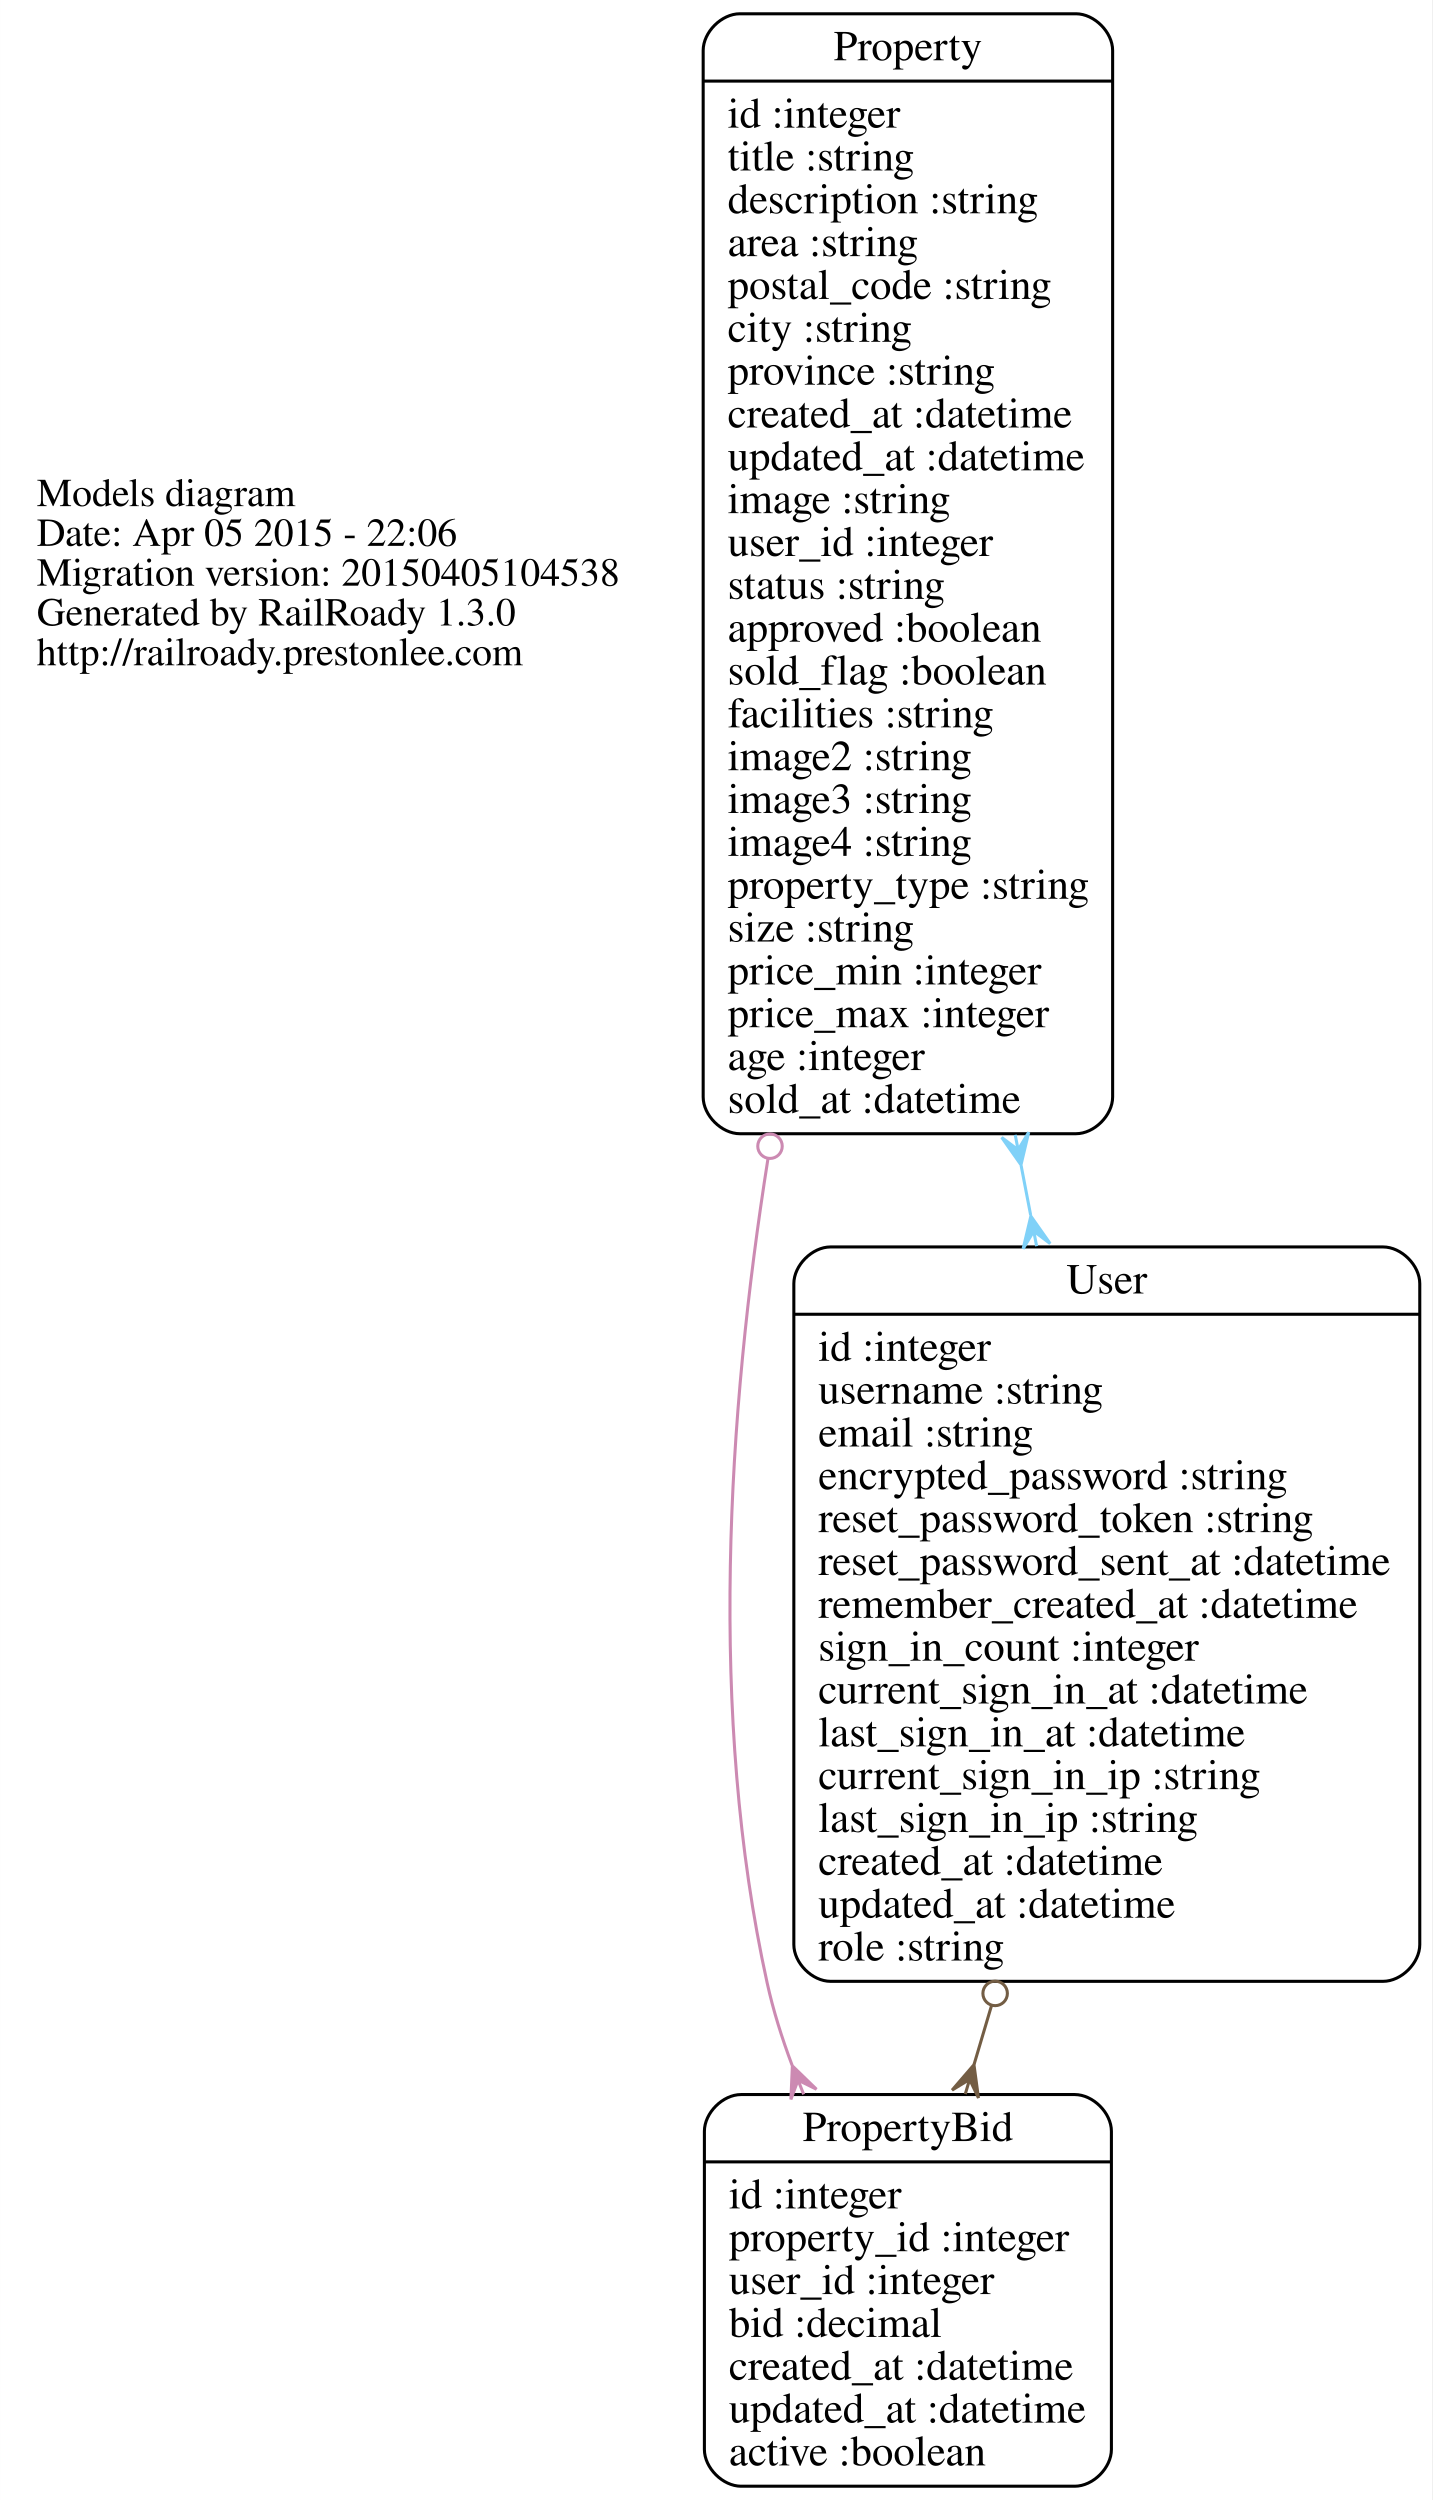
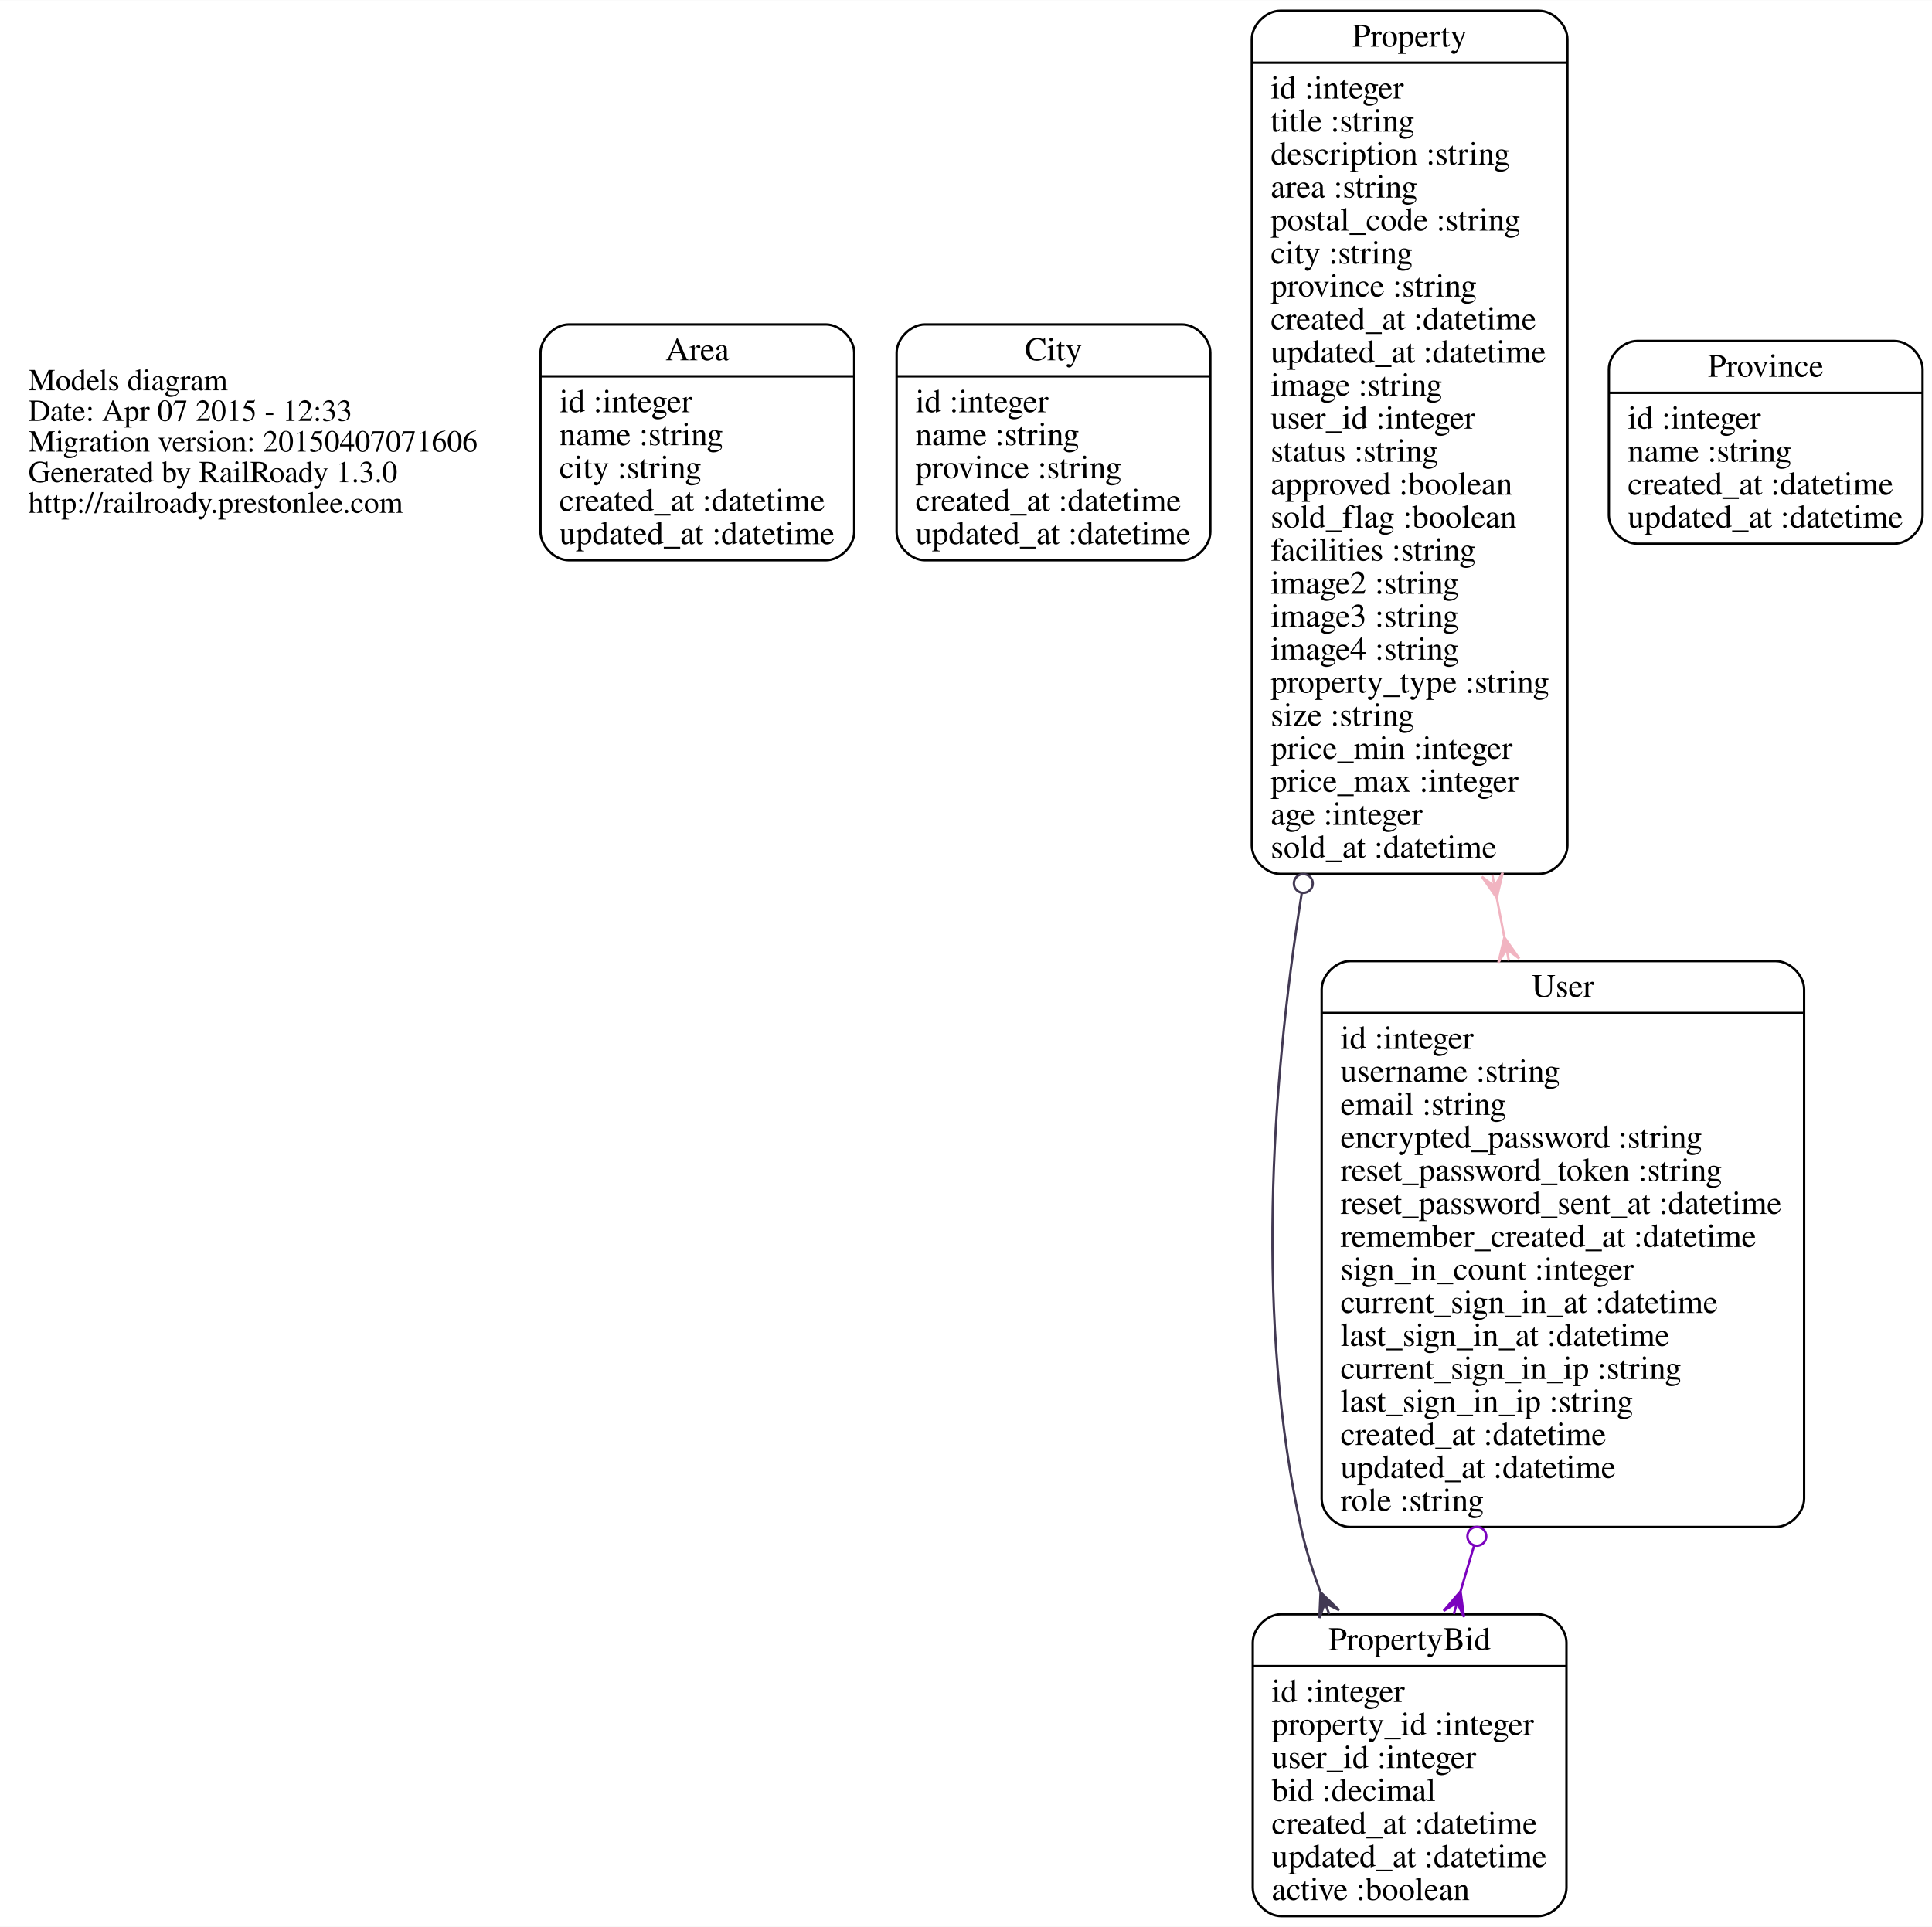
- <svg xmlns="http://www.w3.org/2000/svg" width="468pt" height="817pt" viewBox="0.00 0.00 467.97 817.00">
+ <svg xmlns="http://www.w3.org/2000/svg" width="819pt" height="817pt" viewBox="0.00 0.00 819.19 817.00">
  <g id="graph0" class="graph" transform="scale(1 1) rotate(0) translate(4 813)">
-     <polygon fill="white" stroke="none" points="-4,4 -4,-813 463.966,-813 463.966,4 -4,4" />
+     <polygon fill="white" stroke="none" points="-4,4 -4,-813 815.193,-813 815.193,4 -4,4" />
    <g id="node1" class="node">
      <text text-anchor="start" x="8" y="-647.6" font-family="Times,serif" font-size="13.00">Models diagram</text>
-       <text text-anchor="start" x="8" y="-634.6" font-family="Times,serif" font-size="13.00">Date: Apr 05 2015 - 22:06</text>
-       <text text-anchor="start" x="8" y="-621.6" font-family="Times,serif" font-size="13.00">Migration version: 20150405104538</text>
+       <text text-anchor="start" x="8" y="-634.6" font-family="Times,serif" font-size="13.00">Date: Apr 07 2015 - 12:33</text>
+       <text text-anchor="start" x="8" y="-621.6" font-family="Times,serif" font-size="13.00">Migration version: 20150407071606</text>
      <text text-anchor="start" x="8" y="-608.6" font-family="Times,serif" font-size="13.00">Generated by RailRoady 1.3.0</text>
      <text text-anchor="start" x="8" y="-595.6" font-family="Times,serif" font-size="13.00">http://railroady.prestonlee.com</text>
    </g>
    <g id="node2" class="node">
-       <path fill="none" stroke="black" d="M237.782,-442.5C237.782,-442.5 347.593,-442.5 347.593,-442.5 353.593,-442.5 359.593,-448.5 359.593,-454.5 359.593,-454.5 359.593,-796.5 359.593,-796.5 359.593,-802.5 353.593,-808.5 347.593,-808.5 347.593,-808.5 237.782,-808.5 237.782,-808.5 231.782,-808.5 225.782,-802.5 225.782,-796.5 225.782,-796.5 225.782,-454.5 225.782,-454.5 225.782,-448.5 231.782,-442.5 237.782,-442.5" />
-       <text text-anchor="middle" x="292.688" y="-793.3" font-family="Times,serif" font-size="14.00">Property</text>
-       <polyline fill="none" stroke="black" points="225.782,-786.5 359.593,-786.5 " />
-       <text text-anchor="start" x="233.782" y="-771.3" font-family="Times,serif" font-size="14.00">id :integer</text>
-       <text text-anchor="start" x="233.782" y="-757.3" font-family="Times,serif" font-size="14.00">title :string</text>
-       <text text-anchor="start" x="233.782" y="-743.3" font-family="Times,serif" font-size="14.00">description :string</text>
-       <text text-anchor="start" x="233.782" y="-729.3" font-family="Times,serif" font-size="14.00">area :string</text>
-       <text text-anchor="start" x="233.782" y="-715.3" font-family="Times,serif" font-size="14.00">postal_code :string</text>
-       <text text-anchor="start" x="233.782" y="-701.3" font-family="Times,serif" font-size="14.00">city :string</text>
-       <text text-anchor="start" x="233.782" y="-687.3" font-family="Times,serif" font-size="14.00">province :string</text>
-       <text text-anchor="start" x="233.782" y="-673.3" font-family="Times,serif" font-size="14.00">created_at :datetime</text>
-       <text text-anchor="start" x="233.782" y="-659.3" font-family="Times,serif" font-size="14.00">updated_at :datetime</text>
-       <text text-anchor="start" x="233.782" y="-645.3" font-family="Times,serif" font-size="14.00">image :string</text>
-       <text text-anchor="start" x="233.782" y="-631.3" font-family="Times,serif" font-size="14.00">user_id :integer</text>
-       <text text-anchor="start" x="233.782" y="-617.3" font-family="Times,serif" font-size="14.00">status :string</text>
-       <text text-anchor="start" x="233.782" y="-603.3" font-family="Times,serif" font-size="14.00">approved :boolean</text>
-       <text text-anchor="start" x="233.782" y="-589.3" font-family="Times,serif" font-size="14.00">sold_flag :boolean</text>
-       <text text-anchor="start" x="233.782" y="-575.3" font-family="Times,serif" font-size="14.00">facilities :string</text>
-       <text text-anchor="start" x="233.782" y="-561.3" font-family="Times,serif" font-size="14.00">image2 :string</text>
-       <text text-anchor="start" x="233.782" y="-547.3" font-family="Times,serif" font-size="14.00">image3 :string</text>
-       <text text-anchor="start" x="233.782" y="-533.3" font-family="Times,serif" font-size="14.00">image4 :string</text>
-       <text text-anchor="start" x="233.782" y="-519.3" font-family="Times,serif" font-size="14.00">property_type :string</text>
-       <text text-anchor="start" x="233.782" y="-505.3" font-family="Times,serif" font-size="14.00">size :string</text>
-       <text text-anchor="start" x="233.782" y="-491.3" font-family="Times,serif" font-size="14.00">price_min :integer</text>
-       <text text-anchor="start" x="233.782" y="-477.3" font-family="Times,serif" font-size="14.00">price_max :integer</text>
-       <text text-anchor="start" x="233.782" y="-463.3" font-family="Times,serif" font-size="14.00">age :integer</text>
-       <text text-anchor="start" x="233.782" y="-449.3" font-family="Times,serif" font-size="14.00">sold_at :datetime</text>
+       <path fill="none" stroke="black" d="M237.182,-575.5C237.182,-575.5 346.193,-575.5 346.193,-575.5 352.193,-575.5 358.193,-581.5 358.193,-587.5 358.193,-587.5 358.193,-663.5 358.193,-663.5 358.193,-669.5 352.193,-675.5 346.193,-675.5 346.193,-675.5 237.182,-675.5 237.182,-675.5 231.182,-675.5 225.182,-669.5 225.182,-663.5 225.182,-663.5 225.182,-587.5 225.182,-587.5 225.182,-581.5 231.182,-575.5 237.182,-575.5" />
+       <text text-anchor="middle" x="291.688" y="-660.3" font-family="Times,serif" font-size="14.00">Area</text>
+       <polyline fill="none" stroke="black" points="225.182,-653.5 358.193,-653.5 " />
+       <text text-anchor="start" x="233.182" y="-638.3" font-family="Times,serif" font-size="14.00">id :integer</text>
+       <text text-anchor="start" x="233.182" y="-624.3" font-family="Times,serif" font-size="14.00">name :string</text>
+       <text text-anchor="start" x="233.182" y="-610.3" font-family="Times,serif" font-size="14.00">city :string</text>
+       <text text-anchor="start" x="233.182" y="-596.3" font-family="Times,serif" font-size="14.00">created_at :datetime</text>
+       <text text-anchor="start" x="233.182" y="-582.3" font-family="Times,serif" font-size="14.00">updated_at :datetime</text>
    </g>
    <g id="node3" class="node">
-       <path fill="none" stroke="black" d="M238.182,-0.5C238.182,-0.5 347.193,-0.5 347.193,-0.5 353.193,-0.5 359.193,-6.5 359.193,-12.5 359.193,-12.5 359.193,-116.5 359.193,-116.5 359.193,-122.5 353.193,-128.5 347.193,-128.5 347.193,-128.5 238.182,-128.5 238.182,-128.5 232.182,-128.5 226.182,-122.5 226.182,-116.5 226.182,-116.5 226.182,-12.5 226.182,-12.5 226.182,-6.5 232.182,-0.5 238.182,-0.5" />
-       <text text-anchor="middle" x="292.688" y="-113.3" font-family="Times,serif" font-size="14.00">PropertyBid</text>
-       <polyline fill="none" stroke="black" points="226.182,-106.5 359.193,-106.5 " />
-       <text text-anchor="start" x="234.182" y="-91.3" font-family="Times,serif" font-size="14.00">id :integer</text>
-       <text text-anchor="start" x="234.182" y="-77.3" font-family="Times,serif" font-size="14.00">property_id :integer</text>
-       <text text-anchor="start" x="234.182" y="-63.3" font-family="Times,serif" font-size="14.00">user_id :integer</text>
-       <text text-anchor="start" x="234.182" y="-49.3" font-family="Times,serif" font-size="14.00">bid :decimal</text>
-       <text text-anchor="start" x="234.182" y="-35.3" font-family="Times,serif" font-size="14.00">created_at :datetime</text>
-       <text text-anchor="start" x="234.182" y="-21.3" font-family="Times,serif" font-size="14.00">updated_at :datetime</text>
-       <text text-anchor="start" x="234.182" y="-7.3" font-family="Times,serif" font-size="14.00">active :boolean</text>
+       <path fill="none" stroke="black" d="M388.182,-575.5C388.182,-575.5 497.193,-575.5 497.193,-575.5 503.193,-575.5 509.193,-581.5 509.193,-587.5 509.193,-587.5 509.193,-663.5 509.193,-663.5 509.193,-669.5 503.193,-675.5 497.193,-675.5 497.193,-675.5 388.182,-675.5 388.182,-675.5 382.182,-675.5 376.182,-669.5 376.182,-663.5 376.182,-663.5 376.182,-587.5 376.182,-587.5 376.182,-581.5 382.182,-575.5 388.182,-575.5" />
+       <text text-anchor="middle" x="442.688" y="-660.3" font-family="Times,serif" font-size="14.00">City</text>
+       <polyline fill="none" stroke="black" points="376.182,-653.5 509.193,-653.5 " />
+       <text text-anchor="start" x="384.182" y="-638.3" font-family="Times,serif" font-size="14.00">id :integer</text>
+       <text text-anchor="start" x="384.182" y="-624.3" font-family="Times,serif" font-size="14.00">name :string</text>
+       <text text-anchor="start" x="384.182" y="-610.3" font-family="Times,serif" font-size="14.00">province :string</text>
+       <text text-anchor="start" x="384.182" y="-596.3" font-family="Times,serif" font-size="14.00">created_at :datetime</text>
+       <text text-anchor="start" x="384.182" y="-582.3" font-family="Times,serif" font-size="14.00">updated_at :datetime</text>
+     </g>
+     <g id="node4" class="node">
+       <path fill="none" stroke="black" d="M538.782,-442.5C538.782,-442.5 648.593,-442.5 648.593,-442.5 654.593,-442.5 660.593,-448.5 660.593,-454.5 660.593,-454.5 660.593,-796.5 660.593,-796.5 660.593,-802.5 654.593,-808.5 648.593,-808.5 648.593,-808.5 538.782,-808.5 538.782,-808.5 532.782,-808.5 526.782,-802.5 526.782,-796.5 526.782,-796.5 526.782,-454.5 526.782,-454.5 526.782,-448.5 532.782,-442.5 538.782,-442.5" />
+       <text text-anchor="middle" x="593.688" y="-793.3" font-family="Times,serif" font-size="14.00">Property</text>
+       <polyline fill="none" stroke="black" points="526.782,-786.5 660.593,-786.5 " />
+       <text text-anchor="start" x="534.782" y="-771.3" font-family="Times,serif" font-size="14.00">id :integer</text>
+       <text text-anchor="start" x="534.782" y="-757.3" font-family="Times,serif" font-size="14.00">title :string</text>
+       <text text-anchor="start" x="534.782" y="-743.3" font-family="Times,serif" font-size="14.00">description :string</text>
+       <text text-anchor="start" x="534.782" y="-729.3" font-family="Times,serif" font-size="14.00">area :string</text>
+       <text text-anchor="start" x="534.782" y="-715.3" font-family="Times,serif" font-size="14.00">postal_code :string</text>
+       <text text-anchor="start" x="534.782" y="-701.3" font-family="Times,serif" font-size="14.00">city :string</text>
+       <text text-anchor="start" x="534.782" y="-687.3" font-family="Times,serif" font-size="14.00">province :string</text>
+       <text text-anchor="start" x="534.782" y="-673.3" font-family="Times,serif" font-size="14.00">created_at :datetime</text>
+       <text text-anchor="start" x="534.782" y="-659.3" font-family="Times,serif" font-size="14.00">updated_at :datetime</text>
+       <text text-anchor="start" x="534.782" y="-645.3" font-family="Times,serif" font-size="14.00">image :string</text>
+       <text text-anchor="start" x="534.782" y="-631.3" font-family="Times,serif" font-size="14.00">user_id :integer</text>
+       <text text-anchor="start" x="534.782" y="-617.3" font-family="Times,serif" font-size="14.00">status :string</text>
+       <text text-anchor="start" x="534.782" y="-603.3" font-family="Times,serif" font-size="14.00">approved :boolean</text>
+       <text text-anchor="start" x="534.782" y="-589.3" font-family="Times,serif" font-size="14.00">sold_flag :boolean</text>
+       <text text-anchor="start" x="534.782" y="-575.3" font-family="Times,serif" font-size="14.00">facilities :string</text>
+       <text text-anchor="start" x="534.782" y="-561.3" font-family="Times,serif" font-size="14.00">image2 :string</text>
+       <text text-anchor="start" x="534.782" y="-547.3" font-family="Times,serif" font-size="14.00">image3 :string</text>
+       <text text-anchor="start" x="534.782" y="-533.3" font-family="Times,serif" font-size="14.00">image4 :string</text>
+       <text text-anchor="start" x="534.782" y="-519.3" font-family="Times,serif" font-size="14.00">property_type :string</text>
+       <text text-anchor="start" x="534.782" y="-505.3" font-family="Times,serif" font-size="14.00">size :string</text>
+       <text text-anchor="start" x="534.782" y="-491.3" font-family="Times,serif" font-size="14.00">price_min :integer</text>
+       <text text-anchor="start" x="534.782" y="-477.3" font-family="Times,serif" font-size="14.00">price_max :integer</text>
+       <text text-anchor="start" x="534.782" y="-463.3" font-family="Times,serif" font-size="14.00">age :integer</text>
+       <text text-anchor="start" x="534.782" y="-449.3" font-family="Times,serif" font-size="14.00">sold_at :datetime</text>
+     </g>
+     <g id="node5" class="node">
+       <path fill="none" stroke="black" d="M539.182,-0.5C539.182,-0.5 648.193,-0.5 648.193,-0.5 654.193,-0.5 660.193,-6.5 660.193,-12.5 660.193,-12.5 660.193,-116.5 660.193,-116.5 660.193,-122.5 654.193,-128.5 648.193,-128.5 648.193,-128.5 539.182,-128.5 539.182,-128.5 533.182,-128.5 527.182,-122.5 527.182,-116.5 527.182,-116.5 527.182,-12.5 527.182,-12.5 527.182,-6.5 533.182,-0.5 539.182,-0.5" />
+       <text text-anchor="middle" x="593.688" y="-113.3" font-family="Times,serif" font-size="14.00">PropertyBid</text>
+       <polyline fill="none" stroke="black" points="527.182,-106.5 660.193,-106.5 " />
+       <text text-anchor="start" x="535.182" y="-91.3" font-family="Times,serif" font-size="14.00">id :integer</text>
+       <text text-anchor="start" x="535.182" y="-77.3" font-family="Times,serif" font-size="14.00">property_id :integer</text>
+       <text text-anchor="start" x="535.182" y="-63.3" font-family="Times,serif" font-size="14.00">user_id :integer</text>
+       <text text-anchor="start" x="535.182" y="-49.3" font-family="Times,serif" font-size="14.00">bid :decimal</text>
+       <text text-anchor="start" x="535.182" y="-35.3" font-family="Times,serif" font-size="14.00">created_at :datetime</text>
+       <text text-anchor="start" x="535.182" y="-21.3" font-family="Times,serif" font-size="14.00">updated_at :datetime</text>
+       <text text-anchor="start" x="535.182" y="-7.3" font-family="Times,serif" font-size="14.00">active :boolean</text>
    </g>
    <g id="edge1" class="edge">
-       <path fill="none" stroke="#cc8ab2" d="M246.961,-434.353C233.75,-350.99 227.457,-252.422 246.688,-165 248.654,-156.06 251.506,-146.966 254.841,-138.092" />
-       <ellipse fill="none" stroke="#cc8ab2" cx="247.621" cy="-438.424" rx="4" ry="4" />
-       <polygon fill="#cc8ab2" stroke="#cc8ab2" points="254.933,-137.86 262.811,-130.231 256.781,-133.214 258.63,-128.568 258.63,-128.568 258.63,-128.568 256.781,-133.214 254.448,-126.904 254.933,-137.86 254.933,-137.86" />
+       <path fill="none" stroke="#423953" d="M547.961,-434.353C534.75,-350.99 528.457,-252.422 547.688,-165 549.654,-156.06 552.506,-146.966 555.841,-138.092" />
+       <ellipse fill="none" stroke="#423953" cx="548.621" cy="-438.424" rx="4" ry="4" />
+       <polygon fill="#423953" stroke="#423953" points="555.933,-137.86 563.811,-130.231 557.781,-133.214 559.63,-128.568 559.63,-128.568 559.63,-128.568 557.781,-133.214 555.448,-126.904 555.933,-137.86 555.933,-137.86" />
    </g>
-     <g id="node4" class="node">
-       <path fill="none" stroke="black" d="M267.41,-165.5C267.41,-165.5 447.966,-165.5 447.966,-165.5 453.966,-165.5 459.966,-171.5 459.966,-177.5 459.966,-177.5 459.966,-393.5 459.966,-393.5 459.966,-399.5 453.966,-405.5 447.966,-405.5 447.966,-405.5 267.41,-405.5 267.41,-405.5 261.41,-405.5 255.41,-399.5 255.41,-393.5 255.41,-393.5 255.41,-177.5 255.41,-177.5 255.41,-171.5 261.41,-165.5 267.41,-165.5" />
-       <text text-anchor="middle" x="357.688" y="-390.3" font-family="Times,serif" font-size="14.00">User</text>
-       <polyline fill="none" stroke="black" points="255.41,-383.5 459.966,-383.5 " />
-       <text text-anchor="start" x="263.41" y="-368.3" font-family="Times,serif" font-size="14.00">id :integer</text>
-       <text text-anchor="start" x="263.41" y="-354.3" font-family="Times,serif" font-size="14.00">username :string</text>
-       <text text-anchor="start" x="263.41" y="-340.3" font-family="Times,serif" font-size="14.00">email :string</text>
-       <text text-anchor="start" x="263.41" y="-326.3" font-family="Times,serif" font-size="14.00">encrypted_password :string</text>
-       <text text-anchor="start" x="263.41" y="-312.3" font-family="Times,serif" font-size="14.00">reset_password_token :string</text>
-       <text text-anchor="start" x="263.41" y="-298.3" font-family="Times,serif" font-size="14.00">reset_password_sent_at :datetime</text>
-       <text text-anchor="start" x="263.41" y="-284.3" font-family="Times,serif" font-size="14.00">remember_created_at :datetime</text>
-       <text text-anchor="start" x="263.41" y="-270.3" font-family="Times,serif" font-size="14.00">sign_in_count :integer</text>
-       <text text-anchor="start" x="263.41" y="-256.3" font-family="Times,serif" font-size="14.00">current_sign_in_at :datetime</text>
-       <text text-anchor="start" x="263.41" y="-242.3" font-family="Times,serif" font-size="14.00">last_sign_in_at :datetime</text>
-       <text text-anchor="start" x="263.41" y="-228.3" font-family="Times,serif" font-size="14.00">current_sign_in_ip :string</text>
-       <text text-anchor="start" x="263.41" y="-214.3" font-family="Times,serif" font-size="14.00">last_sign_in_ip :string</text>
-       <text text-anchor="start" x="263.41" y="-200.3" font-family="Times,serif" font-size="14.00">created_at :datetime</text>
-       <text text-anchor="start" x="263.41" y="-186.3" font-family="Times,serif" font-size="14.00">updated_at :datetime</text>
-       <text text-anchor="start" x="263.41" y="-172.3" font-family="Times,serif" font-size="14.00">role :string</text>
+     <g id="node7" class="node">
+       <path fill="none" stroke="black" d="M568.41,-165.5C568.41,-165.5 748.966,-165.5 748.966,-165.5 754.966,-165.5 760.966,-171.5 760.966,-177.5 760.966,-177.5 760.966,-393.5 760.966,-393.5 760.966,-399.5 754.966,-405.5 748.966,-405.5 748.966,-405.5 568.41,-405.5 568.41,-405.5 562.41,-405.5 556.41,-399.5 556.41,-393.5 556.41,-393.5 556.41,-177.5 556.41,-177.5 556.41,-171.5 562.41,-165.5 568.41,-165.5" />
+       <text text-anchor="middle" x="658.688" y="-390.3" font-family="Times,serif" font-size="14.00">User</text>
+       <polyline fill="none" stroke="black" points="556.41,-383.5 760.966,-383.5 " />
+       <text text-anchor="start" x="564.41" y="-368.3" font-family="Times,serif" font-size="14.00">id :integer</text>
+       <text text-anchor="start" x="564.41" y="-354.3" font-family="Times,serif" font-size="14.00">username :string</text>
+       <text text-anchor="start" x="564.41" y="-340.3" font-family="Times,serif" font-size="14.00">email :string</text>
+       <text text-anchor="start" x="564.41" y="-326.3" font-family="Times,serif" font-size="14.00">encrypted_password :string</text>
+       <text text-anchor="start" x="564.41" y="-312.3" font-family="Times,serif" font-size="14.00">reset_password_token :string</text>
+       <text text-anchor="start" x="564.41" y="-298.3" font-family="Times,serif" font-size="14.00">reset_password_sent_at :datetime</text>
+       <text text-anchor="start" x="564.41" y="-284.3" font-family="Times,serif" font-size="14.00">remember_created_at :datetime</text>
+       <text text-anchor="start" x="564.41" y="-270.3" font-family="Times,serif" font-size="14.00">sign_in_count :integer</text>
+       <text text-anchor="start" x="564.41" y="-256.3" font-family="Times,serif" font-size="14.00">current_sign_in_at :datetime</text>
+       <text text-anchor="start" x="564.41" y="-242.3" font-family="Times,serif" font-size="14.00">last_sign_in_at :datetime</text>
+       <text text-anchor="start" x="564.41" y="-228.3" font-family="Times,serif" font-size="14.00">current_sign_in_ip :string</text>
+       <text text-anchor="start" x="564.41" y="-214.3" font-family="Times,serif" font-size="14.00">last_sign_in_ip :string</text>
+       <text text-anchor="start" x="564.41" y="-200.3" font-family="Times,serif" font-size="14.00">created_at :datetime</text>
+       <text text-anchor="start" x="564.41" y="-186.3" font-family="Times,serif" font-size="14.00">updated_at :datetime</text>
+       <text text-anchor="start" x="564.41" y="-172.3" font-family="Times,serif" font-size="14.00">role :string</text>
    </g>
    <g id="edge2" class="edge">
-       <path fill="none" stroke="#80d1f8" d="M329.694,-432.068C330.736,-426.647 331.773,-421.258 332.798,-415.926" />
-       <polygon fill="#80d1f8" stroke="#80d1f8" points="329.645,-432.324 323.337,-441.294 328.7,-437.234 327.756,-442.144 327.756,-442.144 327.756,-442.144 328.7,-437.234 332.175,-442.994 329.645,-432.324 329.645,-432.324" />
-       <polygon fill="#80d1f8" stroke="#80d1f8" points="332.867,-415.565 339.175,-406.595 333.812,-410.655 334.756,-405.745 334.756,-405.745 334.756,-405.745 333.812,-410.655 330.337,-404.895 332.867,-415.565 332.867,-415.565" />
+       <path fill="none" stroke="#f1b4c1" d="M630.694,-432.068C631.736,-426.647 632.773,-421.258 633.798,-415.926" />
+       <polygon fill="#f1b4c1" stroke="#f1b4c1" points="630.645,-432.324 624.337,-441.294 629.7,-437.234 628.756,-442.144 628.756,-442.144 628.756,-442.144 629.7,-437.234 633.175,-442.994 630.645,-432.324 630.645,-432.324" />
+       <polygon fill="#f1b4c1" stroke="#f1b4c1" points="633.867,-415.565 640.175,-406.595 634.812,-410.655 635.756,-405.745 635.756,-405.745 635.756,-405.745 634.812,-410.655 631.337,-404.895 633.867,-415.565 633.867,-415.565" />
+     </g>
+     <g id="node6" class="node">
+       <path fill="none" stroke="black" d="M690.182,-582.5C690.182,-582.5 799.193,-582.5 799.193,-582.5 805.193,-582.5 811.193,-588.5 811.193,-594.5 811.193,-594.5 811.193,-656.5 811.193,-656.5 811.193,-662.5 805.193,-668.5 799.193,-668.5 799.193,-668.5 690.182,-668.5 690.182,-668.5 684.182,-668.5 678.182,-662.5 678.182,-656.5 678.182,-656.5 678.182,-594.5 678.182,-594.5 678.182,-588.5 684.182,-582.5 690.182,-582.5" />
+       <text text-anchor="middle" x="744.688" y="-653.3" font-family="Times,serif" font-size="14.00">Province</text>
+       <polyline fill="none" stroke="black" points="678.182,-646.5 811.193,-646.5 " />
+       <text text-anchor="start" x="686.182" y="-631.3" font-family="Times,serif" font-size="14.00">id :integer</text>
+       <text text-anchor="start" x="686.182" y="-617.3" font-family="Times,serif" font-size="14.00">name :string</text>
+       <text text-anchor="start" x="686.182" y="-603.3" font-family="Times,serif" font-size="14.00">created_at :datetime</text>
+       <text text-anchor="start" x="686.182" y="-589.3" font-family="Times,serif" font-size="14.00">updated_at :datetime</text>
    </g>
    <g id="edge3" class="edge">
-       <path fill="none" stroke="#735d44" d="M320.056,-157.711C318.11,-151.152 316.188,-144.678 314.321,-138.386" />
-       <ellipse fill="none" stroke="#735d44" cx="321.196" cy="-161.552" rx="4" ry="4" />
-       <polygon fill="#735d44" stroke="#735d44" points="314.28,-138.249 315.749,-127.382 312.857,-133.456 311.435,-128.662 311.435,-128.662 311.435,-128.662 312.857,-133.456 307.121,-129.943 314.28,-138.249 314.28,-138.249" />
+       <path fill="none" stroke="#7b02be" d="M621.056,-157.711C619.11,-151.152 617.188,-144.678 615.321,-138.386" />
+       <ellipse fill="none" stroke="#7b02be" cx="622.196" cy="-161.552" rx="4" ry="4" />
+       <polygon fill="#7b02be" stroke="#7b02be" points="615.28,-138.249 616.749,-127.382 613.857,-133.456 612.435,-128.662 612.435,-128.662 612.435,-128.662 613.857,-133.456 608.121,-129.943 615.28,-138.249 615.28,-138.249" />
    </g>
  </g>
</svg>
